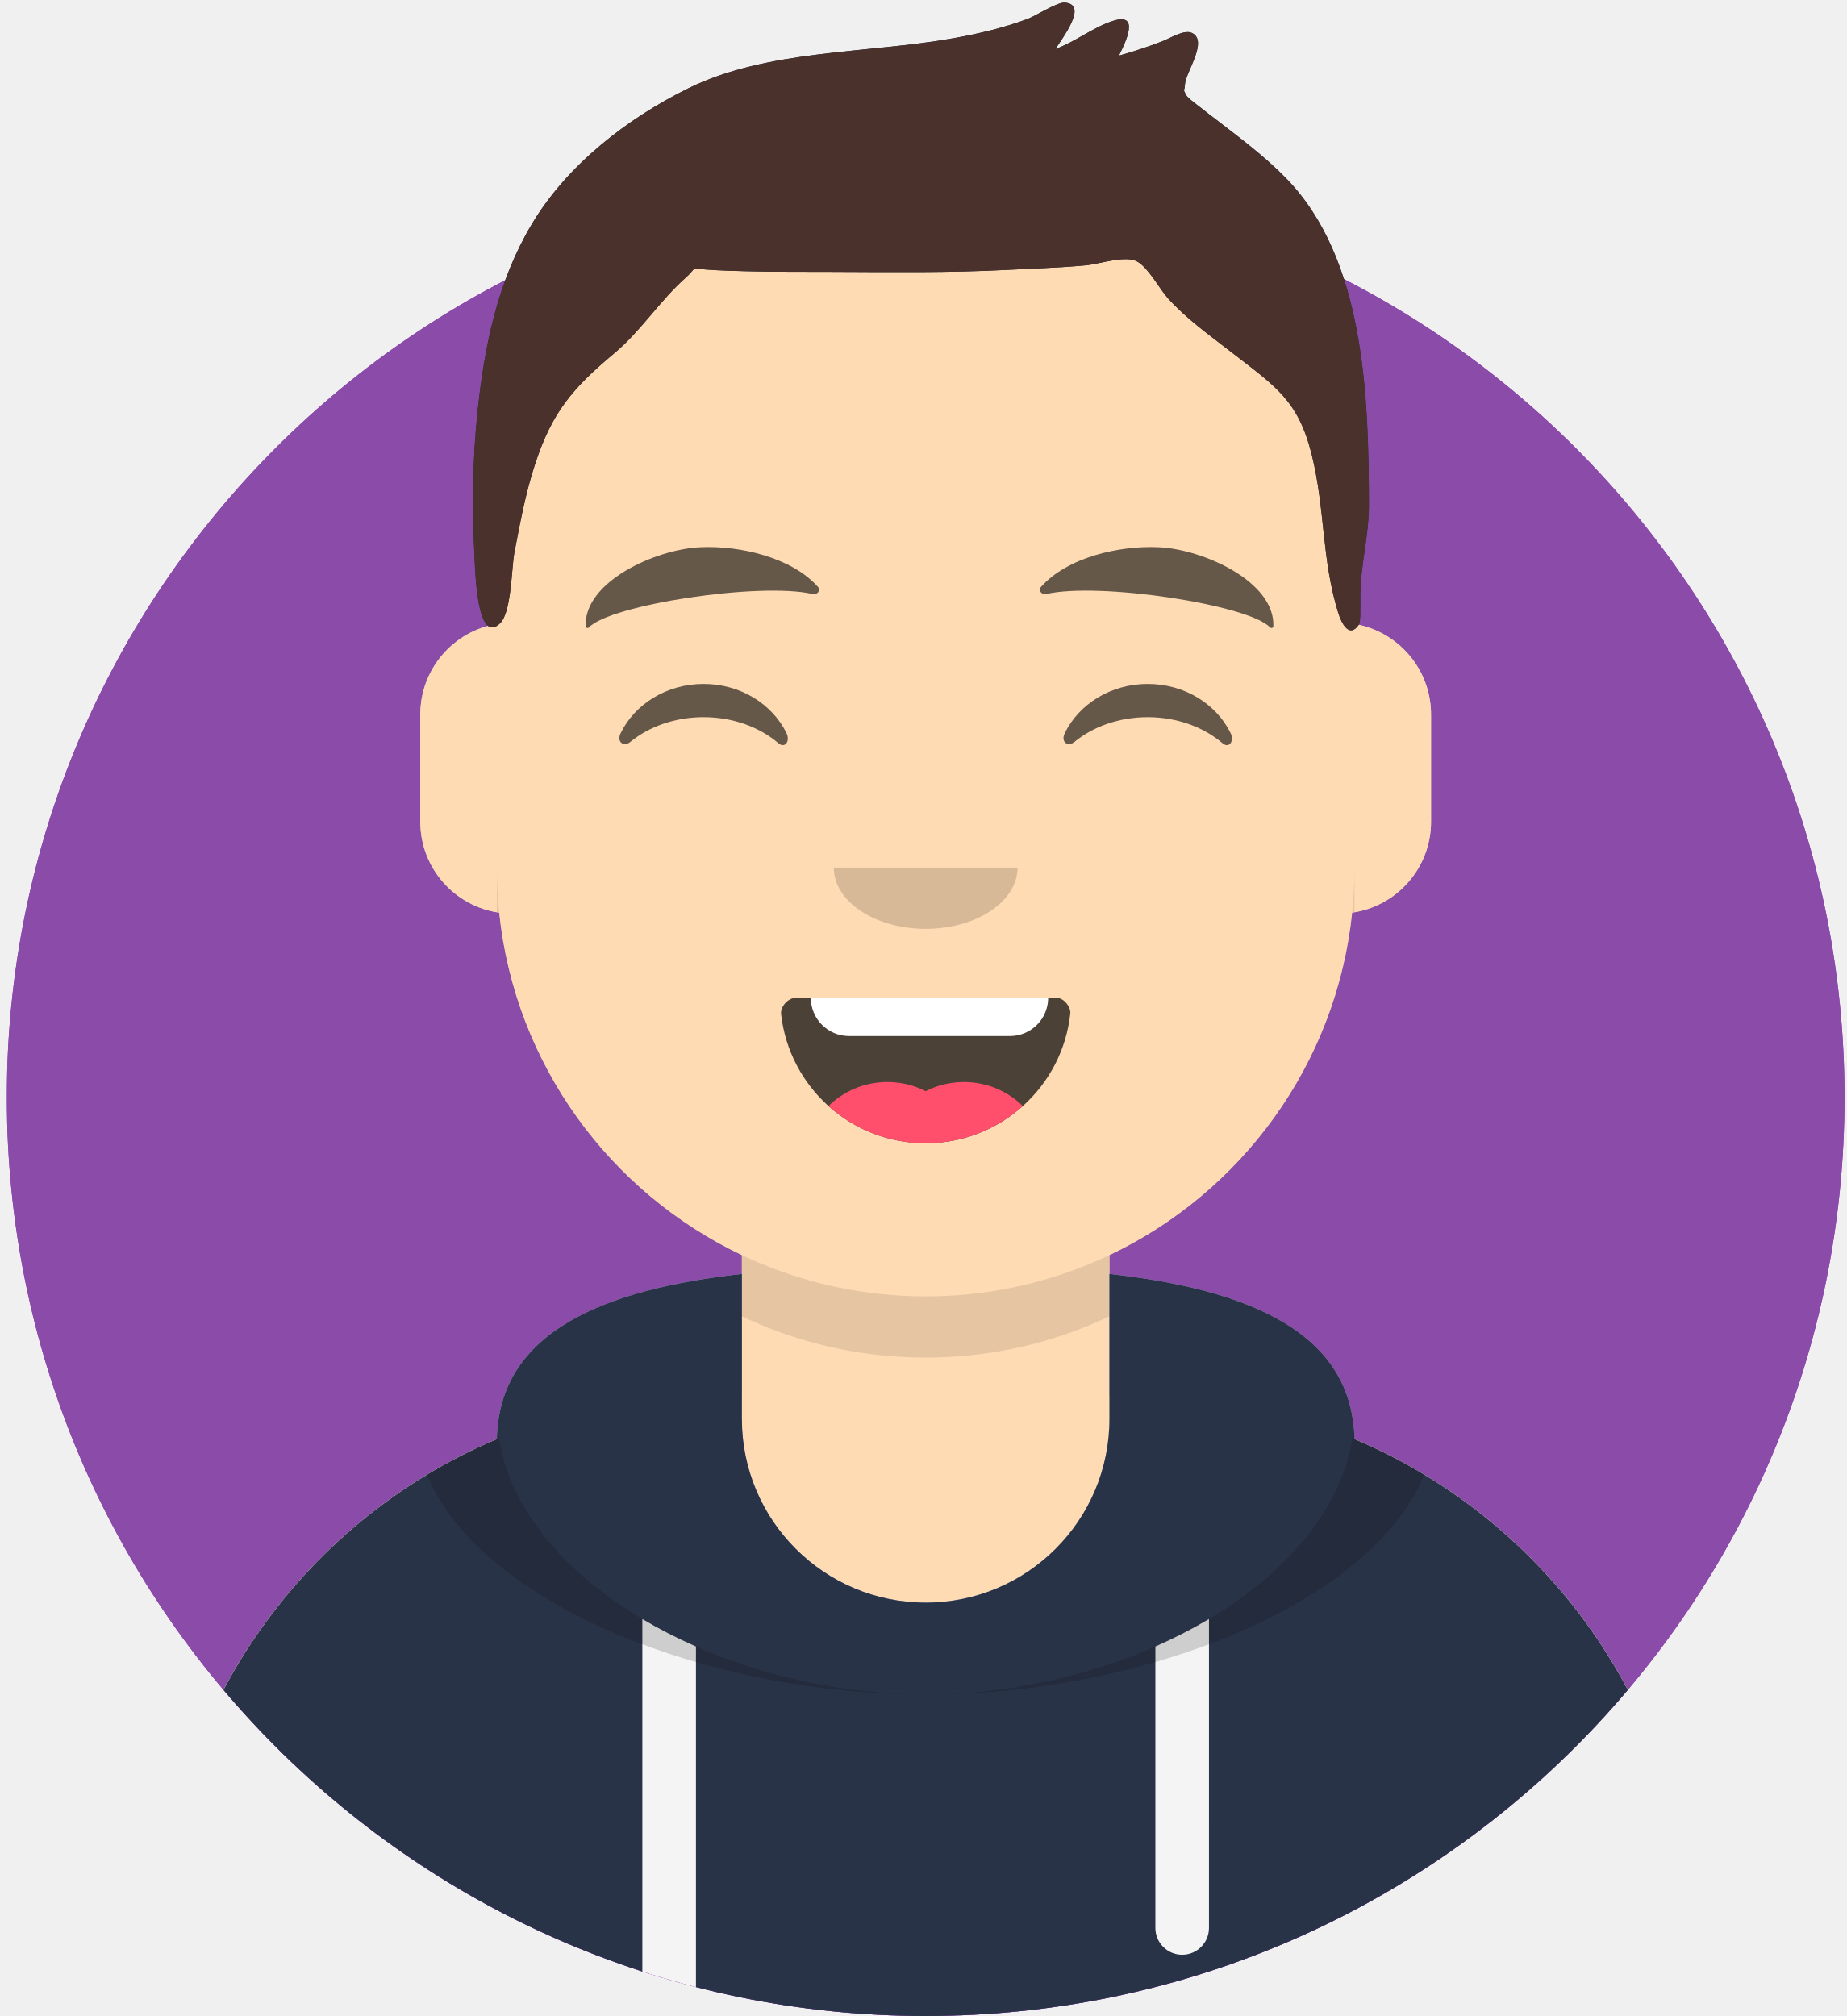
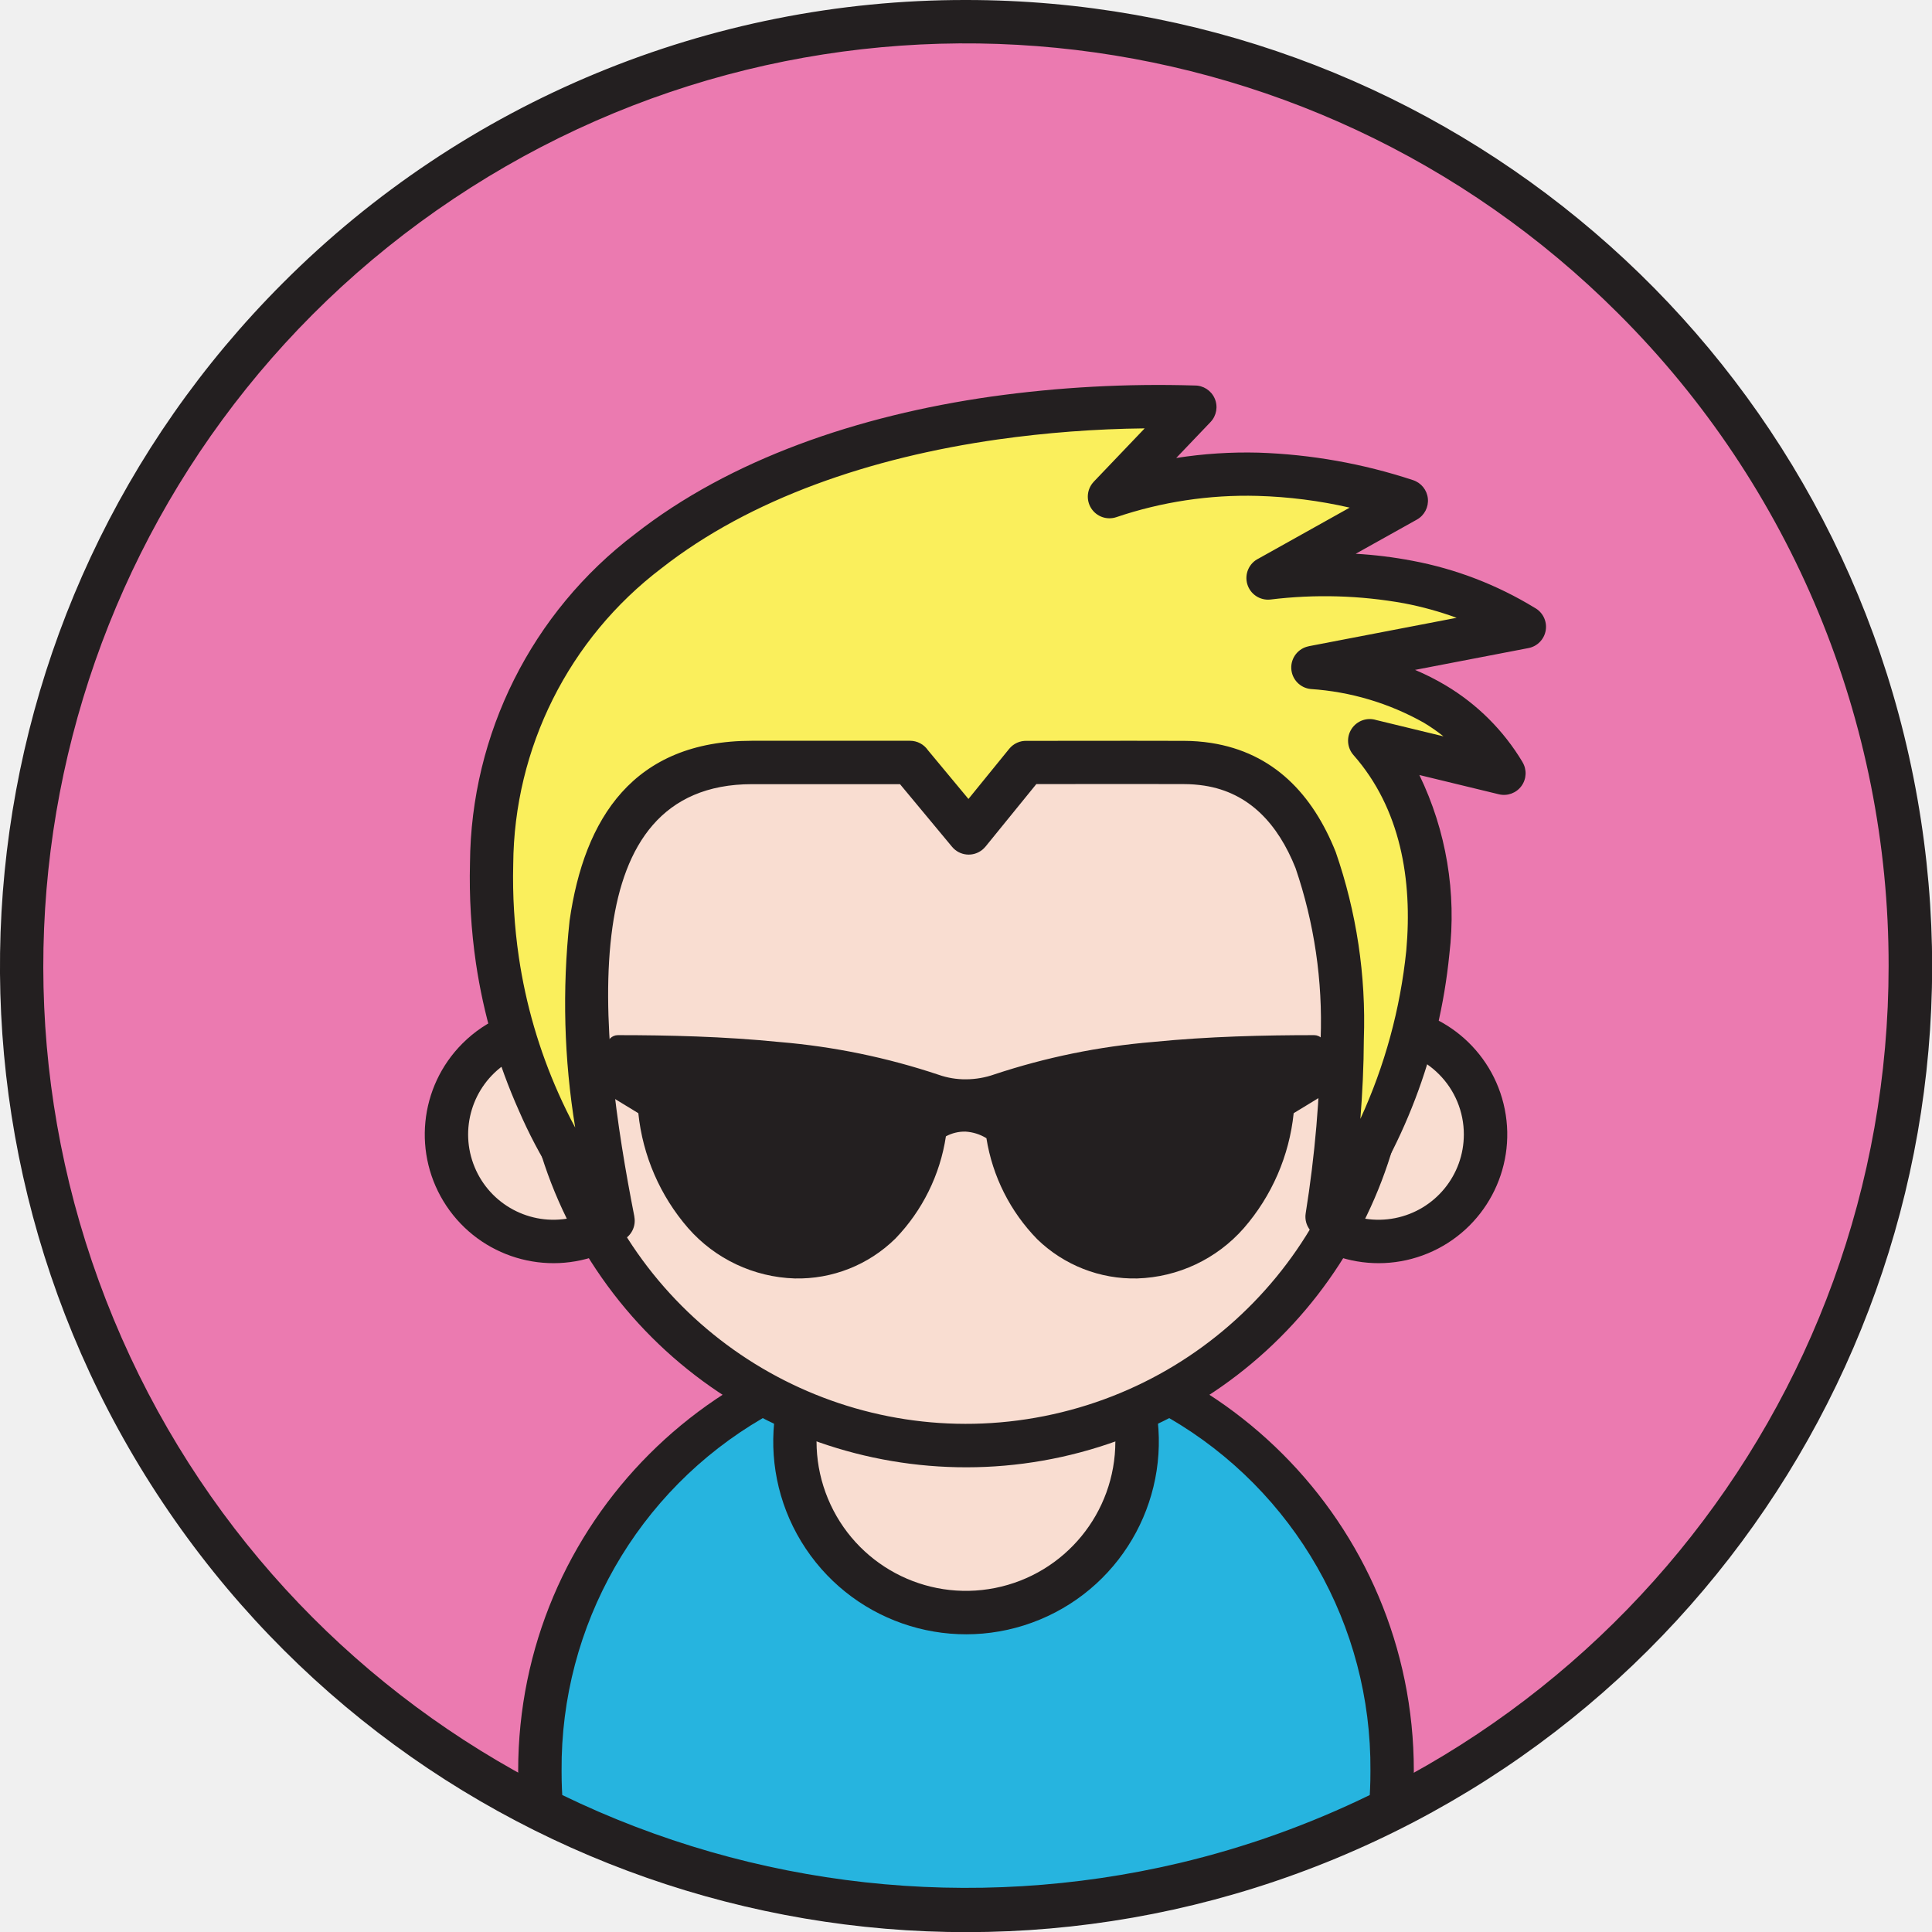
- <svg xmlns="http://www.w3.org/2000/svg" xmlns:xlink="http://www.w3.org/1999/xlink" width="217px" height="237px" viewBox="0 0 217 237" version="1.1">
+ <svg xmlns="http://www.w3.org/2000/svg" width="800px" height="800px" viewBox="0 0 89.048 89.048">
  <defs>
-     <circle id="path-1" cx="108" cy="108" r="108" />
-     <path d="M-3.19744231e-14,144 L-3.19744231e-14,-1.42108547e-14 L237.6,-1.42108547e-14 L237.6,144 L226.8,144 C226.8,203.647 178.447,252 118.8,252 C59.153,252 10.8,203.647 10.8,144 L10.8,144 L-3.19744231e-14,144 Z" id="path-3" />
-     <path d="M90,0 C117.835,-5.11323436e-15 140.4,22.565 140.4,50.4 L140.401,55.949 C145.508,56.807 149.4,61.249 149.4,66.6 L149.4,79.2 C149.4,84.647 145.367,89.152 140.125,89.893 C138.265,107.718 127.114,122.78 111.601,130.149 L111.6,146.7 L115.2,146.7 C150.988,146.7 180,175.712 180,211.5 L180,219.6 L0,219.6 L0,211.5 C-4.38277231e-15,175.712 29.012,146.7 64.8,146.7 L68.4,146.7 L68.4,130.15 C52.886,122.78 41.735,107.718 39.875,89.893 C34.633,89.152 30.6,84.647 30.6,79.2 L30.6,66.6 C30.6,61.249 34.492,56.806 39.6,55.949 L39.6,50.4 C39.6,22.565 62.165,5.11323436e-15 90,0 Z" id="path-5" />
-     <path d="M140.401,11.764 C156.691,13.587 169.2,18.597 169.2,31.569 L169.194,31.18 C192.467,41.01 208.8,64.047 208.8,90.9 L208.8,99 L28.8,99 L28.8,90.9 C28.8,64.047 45.133,41.01 68.406,31.18 C68.653,18.496 81.073,13.568 97.2,11.764 L97.2,28.8 C97.2,40.729 106.871,50.4 118.8,50.4 C130.729,50.4 140.4,40.729 140.4,28.8 L140.4,28.8 Z" id="path-7" />
-     <path d="M31.606,13.615 C32.558,22.158 39.803,28.8 48.6,28.8 C57.424,28.8 64.687,22.117 65.603,13.536 C65.676,12.845 64.905,11.7 63.938,11.7 C50.534,11.7 40.264,11.7 33.378,11.7 C32.406,11.7 31.511,12.761 31.606,13.615 Z" id="path-9" />
-     <rect id="path-11" x="0" y="0" width="237.6" height="252" />
-     <path d="M118.135,20.928 C115.651,18.39 112.767,16.236 109.962,14.076 C109.343,13.6 108.715,13.135 108.109,12.641 C107.972,12.528 106.563,11.519 106.394,11.148 C105.988,10.254 106.224,10.95 106.28,9.884 C106.35,8.535 109.1,4.727 107.048,3.854 C106.146,3.47 104.536,4.492 103.67,4.83 C101.977,5.49 100.263,6.054 98.512,6.54 C99.351,4.869 100.95,1.524 97.944,2.419 C95.603,3.116 93.421,4.91 91.068,5.753 C91.847,4.477 94.96,0.523 92.147,0.302 C91.271,0.233 88.724,1.875 87.782,2.226 C84.959,3.275 82.075,3.953 79.111,4.487 C69.033,6.304 57.248,5.786 47.923,10.374 C40.735,13.911 33.636,19.4 29.484,26.389 C25.481,33.125 23.984,40.498 23.146,48.217 C22.532,53.882 22.482,59.738 22.769,65.424 C22.863,67.287 23.073,75.874 25.779,73.273 C27.127,71.978 27.117,66.745 27.457,64.974 C28.133,61.451 28.783,57.911 29.91,54.5 C31.895,48.49 34.238,45.687 39.184,41.547 C42.359,38.89 44.588,35.3 47.625,32.62 C48.99,31.416 47.949,31.542 50.143,31.7 C51.616,31.806 53.097,31.846 54.574,31.885 C57.99,31.974 61.412,31.951 64.829,31.963 C71.711,31.988 78.561,32.085 85.437,31.725 C88.492,31.565 91.556,31.478 94.603,31.195 C96.306,31.038 99.326,29.947 100.728,30.78 C102.01,31.543 103.342,34.034 104.263,35.054 C106.438,37.464 109.032,39.305 111.576,41.282 C116.881,45.403 119.559,46.98 121.17,53.421 C122.775,59.838 122.325,65.791 124.312,72.106 C124.662,73.217 125.586,75.13 126.726,73.415 C126.937,73.096 126.883,71.345 126.883,70.337 C126.883,66.27 127.913,63.218 127.9,59.123 C127.849,46.674 127.447,30.442 118.135,20.928 Z" id="path-13" />
+     <style>.a{fill:#eb7ab0;}.b{fill:#231f20;}.b,.c,.e,.f{fill-rule:evenodd;}.c{fill:#26b4df;}.d,.e{fill:#f9ddd1;}.f{fill:#faef5c;}</style>
  </defs>
-   <g id="Website" stroke="none" stroke-width="1" fill="none" fill-rule="evenodd">
-     <g id="mf-avatar" transform="translate(-10, -15)">
-       <g id="Circle" transform="translate(10.8, 36)">
-         <mask id="mask-2" fill="white">
-           <use xlink:href="#path-1" />
-         </mask>
-         <use id="Circle-Background" fill="#972dc2" xlink:href="#path-1" />
-         <g id="🖍-Circle-Color" mask="url(#mask-2)" fill="#8a4ca8">
-           <rect id="🖍Color" x="0" y="0" width="216.445" height="216" />
-         </g>
-       </g>
-       <mask id="mask-4" fill="white">
-         <use xlink:href="#path-3" />
-       </mask>
-       <g id="Mask" />
-       <g id="Avataaar" mask="url(#mask-4)">
-         <g id="Body" transform="translate(28.8, 32.4)">
-           <mask id="mask-6" fill="white">
-             <use xlink:href="#path-5" />
-           </mask>
-           <use fill="#D0C6AC" xlink:href="#path-5" />
-           <g id="Skin/👶🏻-05-Pale" mask="url(#mask-6)" fill="#FFDBB4">
-             <g transform="translate(-28.8, 0)" id="Color">
-               <rect x="0" y="0" width="238.384" height="220.355" />
-             </g>
-           </g>
-           <path d="M39.6,84.6 C39.6,112.435 62.165,135 90,135 C117.835,135 140.4,112.435 140.4,84.6 L140.4,84.6 L140.4,91.8 C140.4,119.635 117.835,142.2 90,142.2 C62.165,142.2 39.6,119.635 39.6,91.8 Z" id="Neck-Shadow" fill-opacity="0.1" fill="#000000" mask="url(#mask-6)" />
-         </g>
-         <g id="Clothing/Hoodie" transform="translate(0, 153)">
-           <mask id="mask-8" fill="white">
-             <use xlink:href="#path-7" />
-           </mask>
-           <use id="Hoodie" fill="#B7C1DB" fill-rule="evenodd" xlink:href="#path-7" />
-           <g id="Color/Palette/Slate" mask="url(#mask-8)" fill="#293347" fill-rule="evenodd">
-             <rect id="🖍Color" x="0" y="0" width="238.491" height="99" />
-           </g>
-           <path d="M91.8,55.565 L91.8,99 L85.5,99 L85.499,52.335 C87.483,53.514 89.592,54.594 91.8,55.565 Z M152.101,52.334 L152.1,88.65 C152.1,90.39 150.69,91.8 148.95,91.8 C147.21,91.8 145.8,90.39 145.8,88.65 L145.801,55.565 C148.009,54.594 150.118,53.513 152.101,52.334 Z" id="Straps" fill="#F4F4F4" fill-rule="evenodd" mask="url(#mask-8)" />
-           <path d="M155.733,11.451 C169.28,14.013 178.65,19.118 178.65,29.077 C178.65,46.818 148.916,61.2 118.8,61.2 C88.684,61.2 58.95,46.818 58.95,29.077 C58.95,19.118 68.32,14.013 81.867,11.451 C73.689,14.466 68.4,19.534 68.4,27.969 C68.4,46.322 93.439,61.2 118.8,61.2 C144.161,61.2 169.2,46.322 169.2,27.969 C169.2,19.71 164.13,14.679 156.241,11.642 Z" id="Shadow" fill-opacity="0.16" fill="#000000" fill-rule="evenodd" mask="url(#mask-8)" />
-         </g>
-         <g id="Face" transform="translate(68.4, 73.8)">
-           <g id="Mouth/Smile" transform="translate(1.8, 46.8)">
-             <mask id="mask-10" fill="white">
-               <use xlink:href="#path-9" />
-             </mask>
-             <use id="Mouth" fill-opacity="0.7" fill="#000000" fill-rule="evenodd" xlink:href="#path-9" />
-             <path d="M39.6,1.8 L58.5,1.8 C60.985,1.8 63,3.815 63,6.3 L63,11.7 C63,14.185 60.985,16.2 58.5,16.2 L39.6,16.2 C37.115,16.2 35.1,14.185 35.1,11.7 L35.1,6.3 C35.1,3.815 37.115,1.8 39.6,1.8 Z" id="Teeth" fill="#FFFFFF" fill-rule="evenodd" mask="url(#mask-10)" />
-             <g id="Tongue" stroke-width="1" fill-rule="evenodd" mask="url(#mask-10)" fill="#FF4F6D">
-               <g transform="translate(34.2, 21.6)">
-                 <circle cx="9.9" cy="9.9" r="9.9" />
-                 <circle cx="18.9" cy="9.9" r="9.9" />
-               </g>
-             </g>
-           </g>
-           <g id="Nose/Default" transform="translate(25.2, 36)" fill="#000000" fill-opacity="0.16">
-             <path d="M14.4,7.2 C14.4,11.176 19.235,14.4 25.2,14.4 L25.2,14.4 C31.165,14.4 36,11.176 36,7.2" id="Nose" />
-           </g>
-           <g id="Eyes/Happy-😁" transform="translate(0, 7.2)" fill="#000000" fill-opacity="0.6">
-             <path d="M14.544,20.203 C16.206,16.784 19.948,14.4 24.298,14.4 C28.632,14.4 32.363,16.767 34.034,20.166 C34.53,21.176 33.824,22.003 33.112,21.39 C30.906,19.494 27.773,18.309 24.298,18.309 C20.931,18.309 17.886,19.421 15.694,21.214 C14.892,21.87 14.058,21.203 14.544,20.203 Z" id="Squint" />
-             <path d="M66.744,20.203 C68.406,16.784 72.148,14.4 76.498,14.4 C80.832,14.4 84.563,16.767 86.234,20.166 C86.73,21.176 86.024,22.003 85.312,21.39 C83.106,19.494 79.973,18.309 76.498,18.309 C73.131,18.309 70.086,19.421 67.894,21.214 C67.092,21.87 66.258,21.203 66.744,20.203 Z" id="Squint" />
-           </g>
-           <g id="Eyebrow/Natural/Default-Natural" fill="#000000" fill-opacity="0.6">
-             <path d="M23.435,5.589 C18.25,6.285 10.164,10.805 10.84,16.036 C10.862,16.207 11.121,16.261 11.233,16.118 C13.471,13.248 30.774,9.033 37.075,9.913 C37.652,9.994 38.032,9.399 37.639,9.027 C34.269,5.845 28.08,4.961 23.435,5.589" id="Eyebrow" transform="translate(24.3, 10.8) rotate(5) translate(-24.3, -10.8) " />
-             <path d="M76.535,5.589 C71.35,6.285 63.264,10.805 63.94,16.036 C63.962,16.207 64.221,16.261 64.333,16.118 C66.571,13.248 83.874,9.033 90.175,9.913 C90.752,9.994 91.132,9.399 90.739,9.027 C87.369,5.845 81.18,4.961 76.535,5.589" id="Eyebrow" transform="translate(77.4, 10.8) scale(-1, 1) rotate(5) translate(-77.4, -10.8) " />
-           </g>
-         </g>
-         <g id="Top">
-           <mask id="mask-12" fill="white">
-             <use xlink:href="#path-11" />
-           </mask>
-           <g id="Mask" />
-           <g mask="url(#mask-12)">
-             <g transform="translate(43, 15)">
-               <mask id="mask-14" fill="white">
-                 <use xlink:href="#path-13" />
-               </mask>
-               <use id="Short-Hair" stroke="none" fill="#1F3140" fill-rule="evenodd" xlink:href="#path-13" />
-               <g id="Color/Hair/Brown-Dark" stroke="none" fill="none" mask="url(#mask-14)" fill-rule="evenodd">
-                 <g transform="translate(-43.1, -15)" fill="#4A312C" id="Color">
-                   <rect x="0" y="0" width="239.107" height="252.406" />
-                 </g>
-               </g>
-             </g>
-           </g>
-         </g>
-       </g>
-     </g>
-   </g>
+   <circle class="a" cx="44.524" cy="44.524" r="43.524" />
+   <path class="b" d="M44.524,0A44.525,44.525,0,1,1,13.041,13.041,44.385,44.385,0,0,1,44.524,0ZM74.593,14.455A42.524,42.524,0,1,0,87.048,44.524,42.392,42.392,0,0,0,74.593,14.455Z" />
+   <path class="c" d="M64.085,83.377a43.573,43.573,0,0,1-39.122,0c-.052-.581-.08-1.168-.08-1.762a19.641,19.641,0,1,1,39.281,0C64.165,82.209,64.137,82.796,64.085,83.377Z" />
+   <path class="b" d="M64.534,84.268a44.467,44.467,0,0,1-40.021,0,.998.998,0,0,1-.548-.866c-.026-.299-.046-.585-.058-.858-.016-.35-.024-.662-.024-.929a20.641,20.641,0,0,1,41.282,0c0,.267-.009.579-.024.929-.013.29-.035.598-.063.919a.995.995,0,0,1-.544.803l.001.002ZM54.36,85.87a42.228,42.228,0,0,0,8.774-3.135l.014-.277c.011-.236.017-.516.017-.843a18.641,18.641,0,1,0-37.281,0c0,.327.006.607.016.843l.015.277A42.686,42.686,0,0,0,54.36,85.87Z" />
+   <circle class="d" cx="44.524" cy="66.439" r="7.885" transform="translate(-30.3895 94.4476) rotate(-76.6718)" />
+   <path class="b" d="M44.524,57.554a8.886,8.886,0,1,1-6.282,2.603,8.857,8.857,0,0,1,6.282-2.603Zm4.868,4.016a6.886,6.886,0,1,0,2.016,4.868A6.864,6.864,0,0,0,49.392,61.571Z" />
+   <path class="e" d="M63.539,47.357a4.931,4.931,0,1,1-4.931,4.931A4.931,4.931,0,0,1,63.539,47.357Z" />
+   <path class="b" d="M63.539,46.357a5.932,5.932,0,1,1-4.194,1.737,5.913,5.913,0,0,1,4.194-1.737Zm2.78,3.151a3.932,3.932,0,1,0,1.151,2.78A3.92,3.92,0,0,0,66.319,49.508Z" />
+   <path class="e" d="M25.51,47.357a4.931,4.931,0,1,1-4.931,4.931A4.931,4.931,0,0,1,25.51,47.357Z" />
+   <path class="b" d="M25.51,46.357a5.932,5.932,0,1,1-4.194,1.737A5.913,5.913,0,0,1,25.51,46.357Zm2.78,3.151a3.932,3.932,0,1,0,1.151,2.78A3.92,3.92,0,0,0,28.29,49.508Z" />
+   <circle class="d" cx="44.524" cy="47.126" r="19.5" />
+   <path class="b" d="M44.524,26.626A20.501,20.501,0,1,1,30.029,32.63,20.437,20.437,0,0,1,44.524,26.626Zm13.082,7.418A18.5,18.5,0,1,0,63.024,47.126,18.443,18.443,0,0,0,57.606,34.044Z" />
+   <path class="b" d="M60.57,50.15l-1.409.858c-.512,4.74-3.62,7.364-6.75,7.419-2.851.05-5.717-1.84-6.495-6.273a2.374,2.374,0,0,0-2.768-.097c-.753,4.501-3.639,6.42-6.511,6.37-3.129-.055-6.237-2.679-6.75-7.419L28.478,50.15V48.211c4.614,0,10.265.235,14.616,1.795a4.412,4.412,0,0,0,2.903-.016c4.345-1.546,9.975-1.78,14.573-1.78Z" />
+   <path class="b" d="M60.797,50.596l-1.17.712A9.574,9.574,0,0,1,57.326,56.61a6.816,6.816,0,0,1-4.907,2.315,6.398,6.398,0,0,1-4.61-1.806,8.593,8.593,0,0,1-2.344-4.658,2.081,2.081,0,0,0-.965-.304,1.819,1.819,0,0,0-.902.218A8.655,8.655,0,0,1,41.27,57.087a6.4,6.4,0,0,1-4.641,1.838A6.816,6.816,0,0,1,31.722,56.61a9.573,9.573,0,0,1-2.301-5.302l-1.202-.732a.498.498,0,0,1-.239-.426h-.001V48.211a.5.5,0,0,1,.5-.5c2.312,0,4.89.06,7.455.317a31.343,31.343,0,0,1,7.329,1.51,3.707,3.707,0,0,0,1.265.209,3.997,3.997,0,0,0,1.304-.227A31.503,31.503,0,0,1,53.14,48.025c2.558-.255,5.127-.314,7.43-.314a.5.5,0,0,1,.5.5V50.15a.5.5,0,0,1-.273.446Zm-1.896-.014,1.169-.712V48.712c-2.161.009-4.519.075-6.833.305a30.513,30.513,0,0,0-7.074,1.444,5.008,5.008,0,0,1-1.632.281,4.697,4.697,0,0,1-1.605-.267,30.364,30.364,0,0,0-7.09-1.455c-2.321-.232-4.689-.299-6.858-.308v1.159l1.164.708.005.003a.498.498,0,0,1,.236.373A8.671,8.671,0,0,0,32.46,55.938a5.824,5.824,0,0,0,4.185,1.991,5.412,5.412,0,0,0,3.926-1.553,7.792,7.792,0,0,0,2.083-4.391.498.498,0,0,1,.23-.352,2.879,2.879,0,0,1,1.651-.472,3.167,3.167,0,0,1,1.637.564.498.498,0,0,1,.236.343A7.722,7.722,0,0,0,48.501,56.4a5.416,5.416,0,0,0,3.902,1.529,5.824,5.824,0,0,0,4.184-1.991,8.671,8.671,0,0,0,2.077-4.983h0A.497.497,0,0,1,58.901,50.582Z" />
+   <path class="f" d="M63.133,34.141l6.188,1.5c-1.496-2.46-4.066-4.415-8.813-4.875l9.75-1.875c-3.199-1.98-7.113-2.77-11.812-2.25l6.375-3.562a21.381,21.381,0,0,0-13.688-.187l3.938-4.125c-16.452-.477-34.913,6.081-32.144,25.497a24.083,24.083,0,0,0,5.331,12.005c-1.636-8.346-3.208-21.123,6.405-21.123h7.283l2.702,3.251,2.642-3.251c2.188,0,5.096-.009,7.283,0,8.649.035,7.691,13.89,6.592,20.936C64.276,52.334,68.912,40.697,63.133,34.141Z" />
+   <path class="b" d="M63.437,33.189l3.095.75a8.297,8.297,0,0,0-.909-.63,12.281,12.281,0,0,0-5.207-1.551.997.997,0,0,1-.094-1.971l0-.002,6.815-1.31a15.513,15.513,0,0,0-2.408-.666,20.578,20.578,0,0,0-6.172-.176.998.998,0,0,1-.546-1.89l4.198-2.346a21.845,21.845,0,0,0-4.254-.541,18.728,18.728,0,0,0-6.504.981.997.997,0,0,1-1.039-1.632l-.001-.001,2.349-2.46a52.678,52.678,0,0,0-6.778.512c-5.856.835-11.393,2.721-15.49,5.933A17.284,17.284,0,0,0,23.655,39.84a25.156,25.156,0,0,0,.26,4.282,24.044,24.044,0,0,0,1.825,6.273c.239.539.498,1.067.772,1.578a35.428,35.428,0,0,1-.259-9.539c.674-4.727,2.948-8.291,8.409-8.291h7.283a1,1,0,0,1,.824.434l1.868,2.248,1.878-2.311a.995.995,0,0,1,.814-.367l2.249-.002c1.698-.002,3.515-.004,4.998.002a8.306,8.306,0,0,1,1.242.096c2.892.451,4.686,2.375,5.745,5.022a23.769,23.769,0,0,1,1.298,8.63c-.005,1.246-.066,2.487-.16,3.676a24.598,24.598,0,0,0,2.116-7.756c.293-3.265-.265-6.553-2.434-9.014a.999.999,0,0,1,1.053-1.612Zm5.65,3.421L65.42,35.721a14.917,14.917,0,0,1,1.382,8.266A25.896,25.896,0,0,1,61.956,56.684.996.996,0,0,1,60.18,55.927a55.108,55.108,0,0,0,.69-8.04,21.851,21.851,0,0,0-1.158-7.88c-.805-2.015-2.123-3.472-4.198-3.795a6.29,6.29,0,0,0-.942-.072h-.004c-1.481-.006-3.295-.004-4.99-.002l-1.813.002-2.344,2.884-.001-.001a.986.986,0,0,1-.136.137.996.996,0,0,1-1.402-.129l-2.4-2.888H34.663c-4.152,0-5.898,2.825-6.432,6.572-.583,4.092.205,9.265,1.008,13.36l-.003.001a.996.996,0,0,1-1.724.851,22.416,22.416,0,0,1-3.592-5.728,26.057,26.057,0,0,1-1.982-6.796,27.128,27.128,0,0,1-.276-4.617,19.208,19.208,0,0,1,7.602-15.169C33.66,21.171,39.529,19.157,45.7,18.277a55.554,55.554,0,0,1,9.354-.509.997.997,0,0,1,.74,1.685l-1.581,1.656a20.944,20.944,0,0,1,3.787-.246,25.375,25.375,0,0,1,7.125,1.266v0a.997.997,0,0,1,.18,1.82l-2.82,1.575a19.933,19.933,0,0,1,2.617.323,16.72,16.72,0,0,1,5.629,2.164.998.998,0,0,1-.285,1.86l-5.225,1.005a11.36,11.36,0,0,1,1.424.721,10.226,10.226,0,0,1,3.527,3.524l-.001.001a.997.997,0,0,1-1.085,1.488Z" />
</svg>
